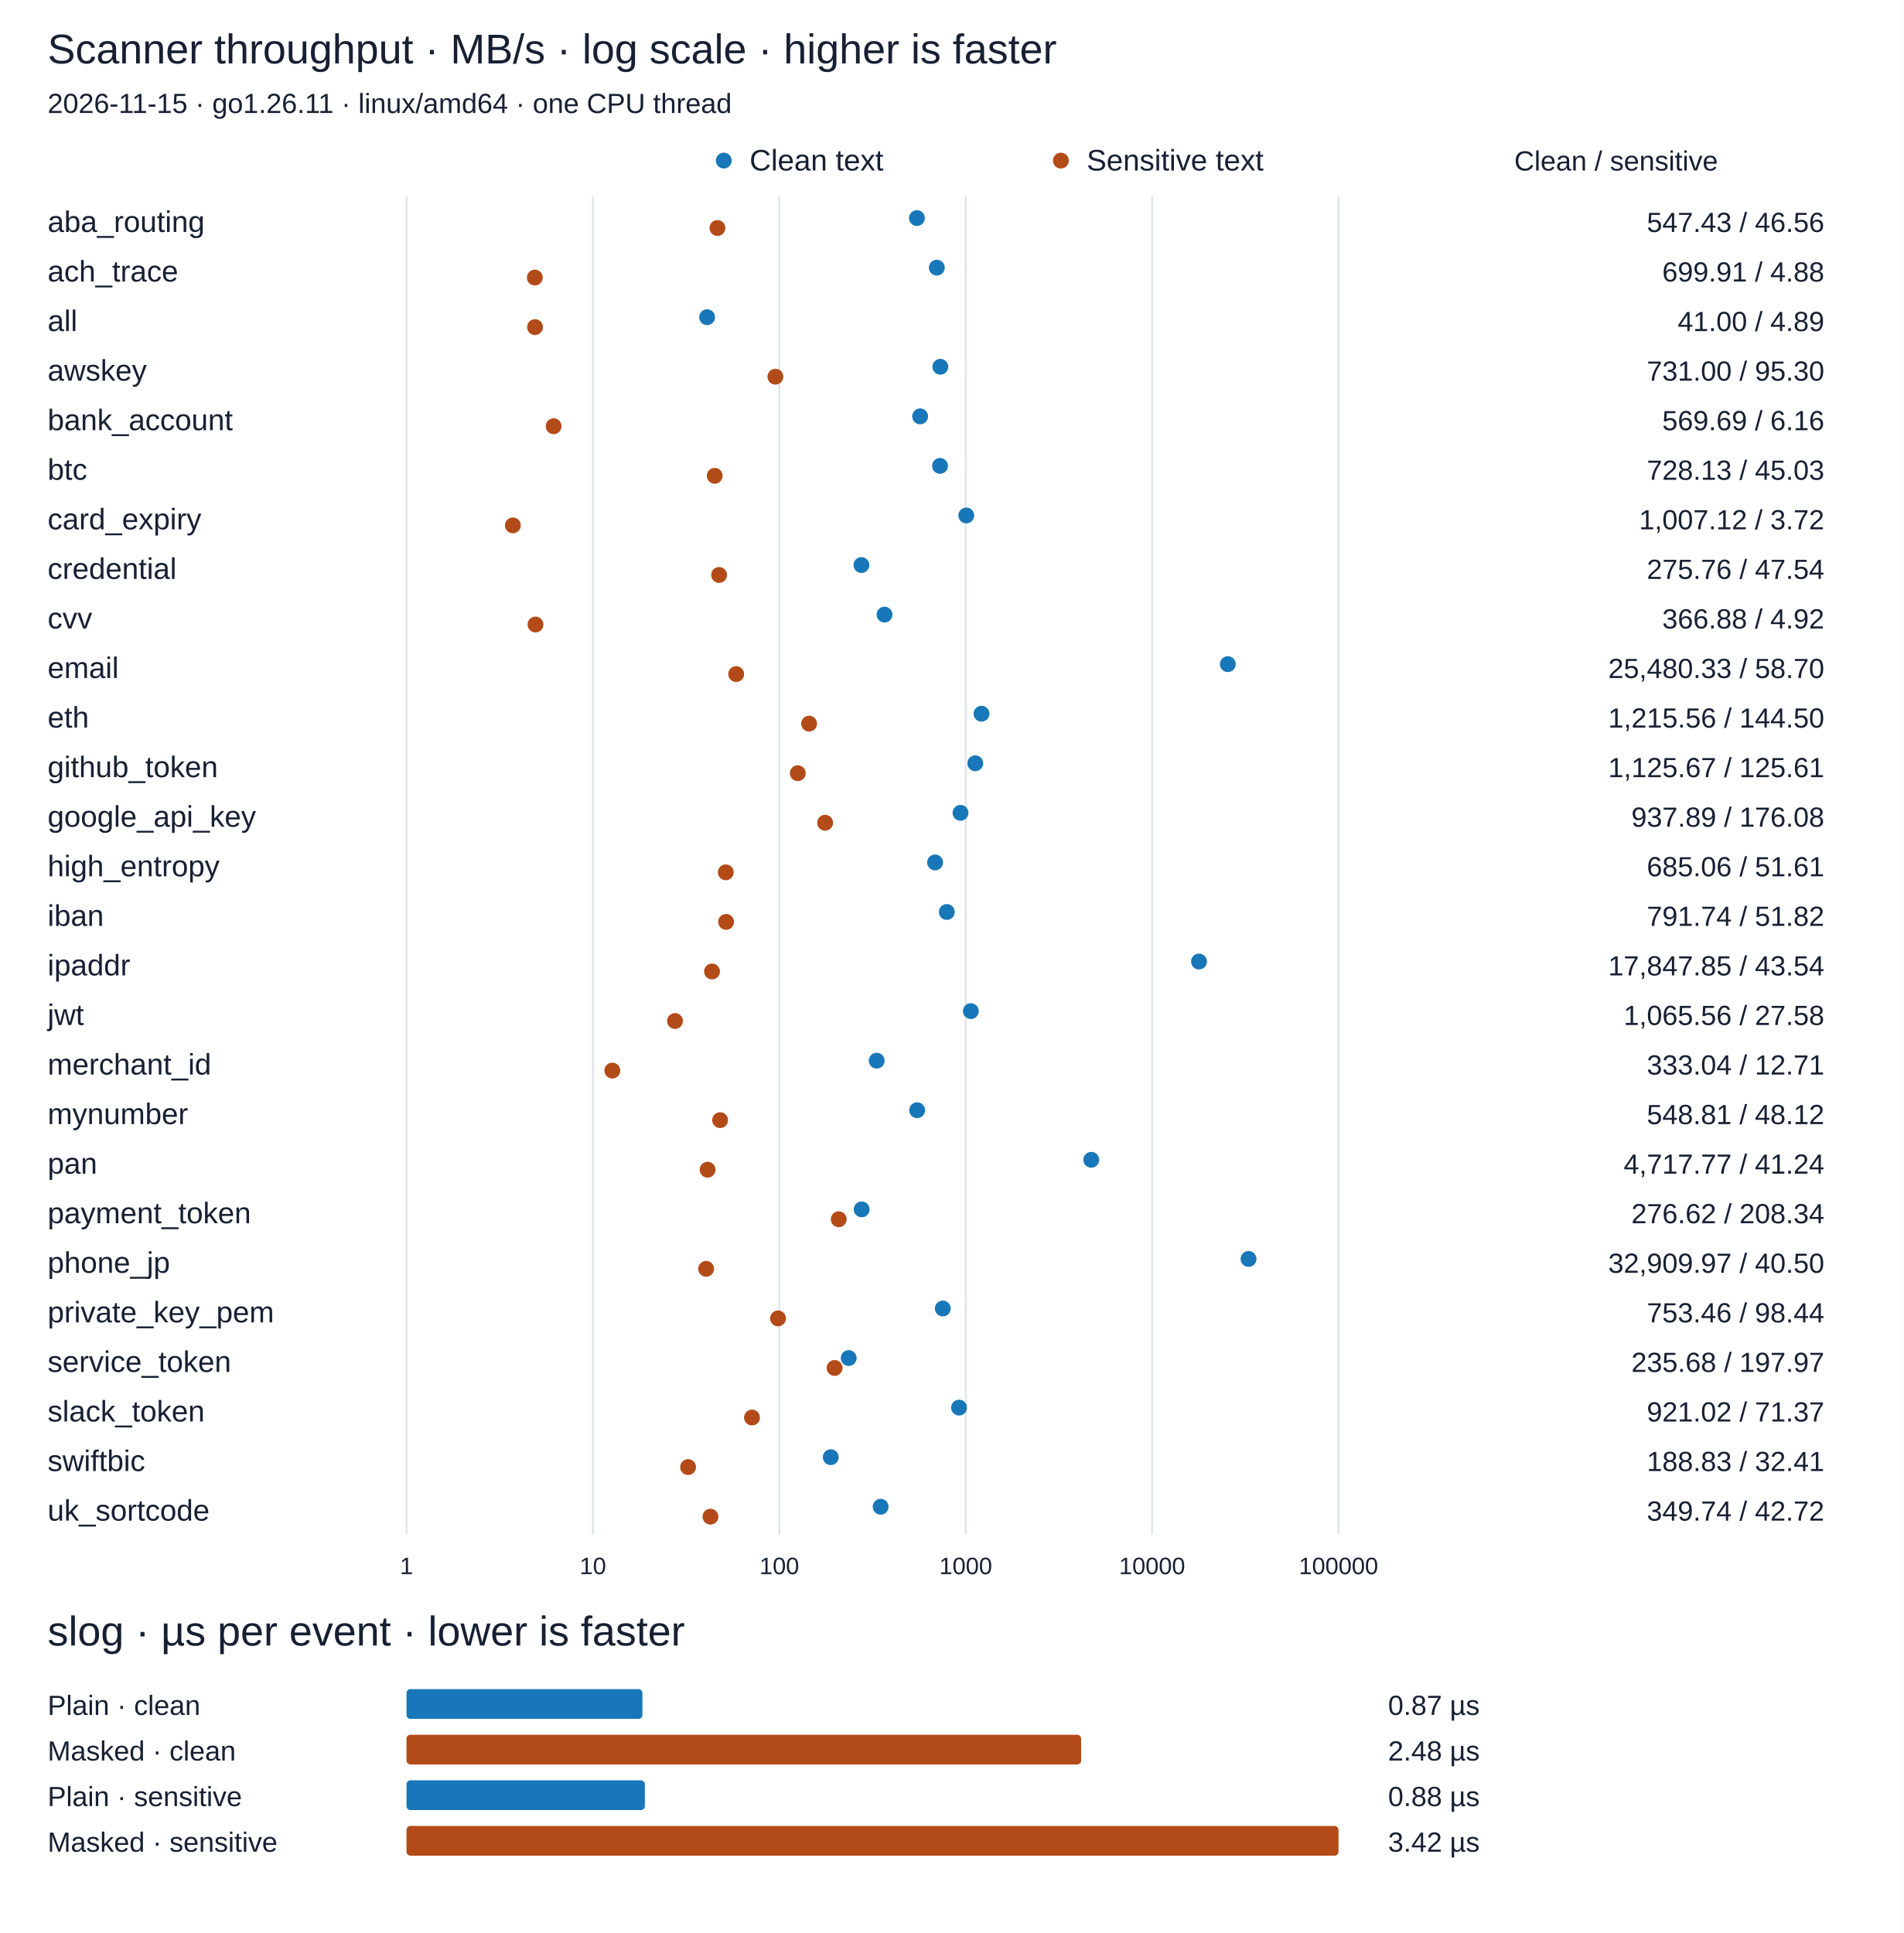
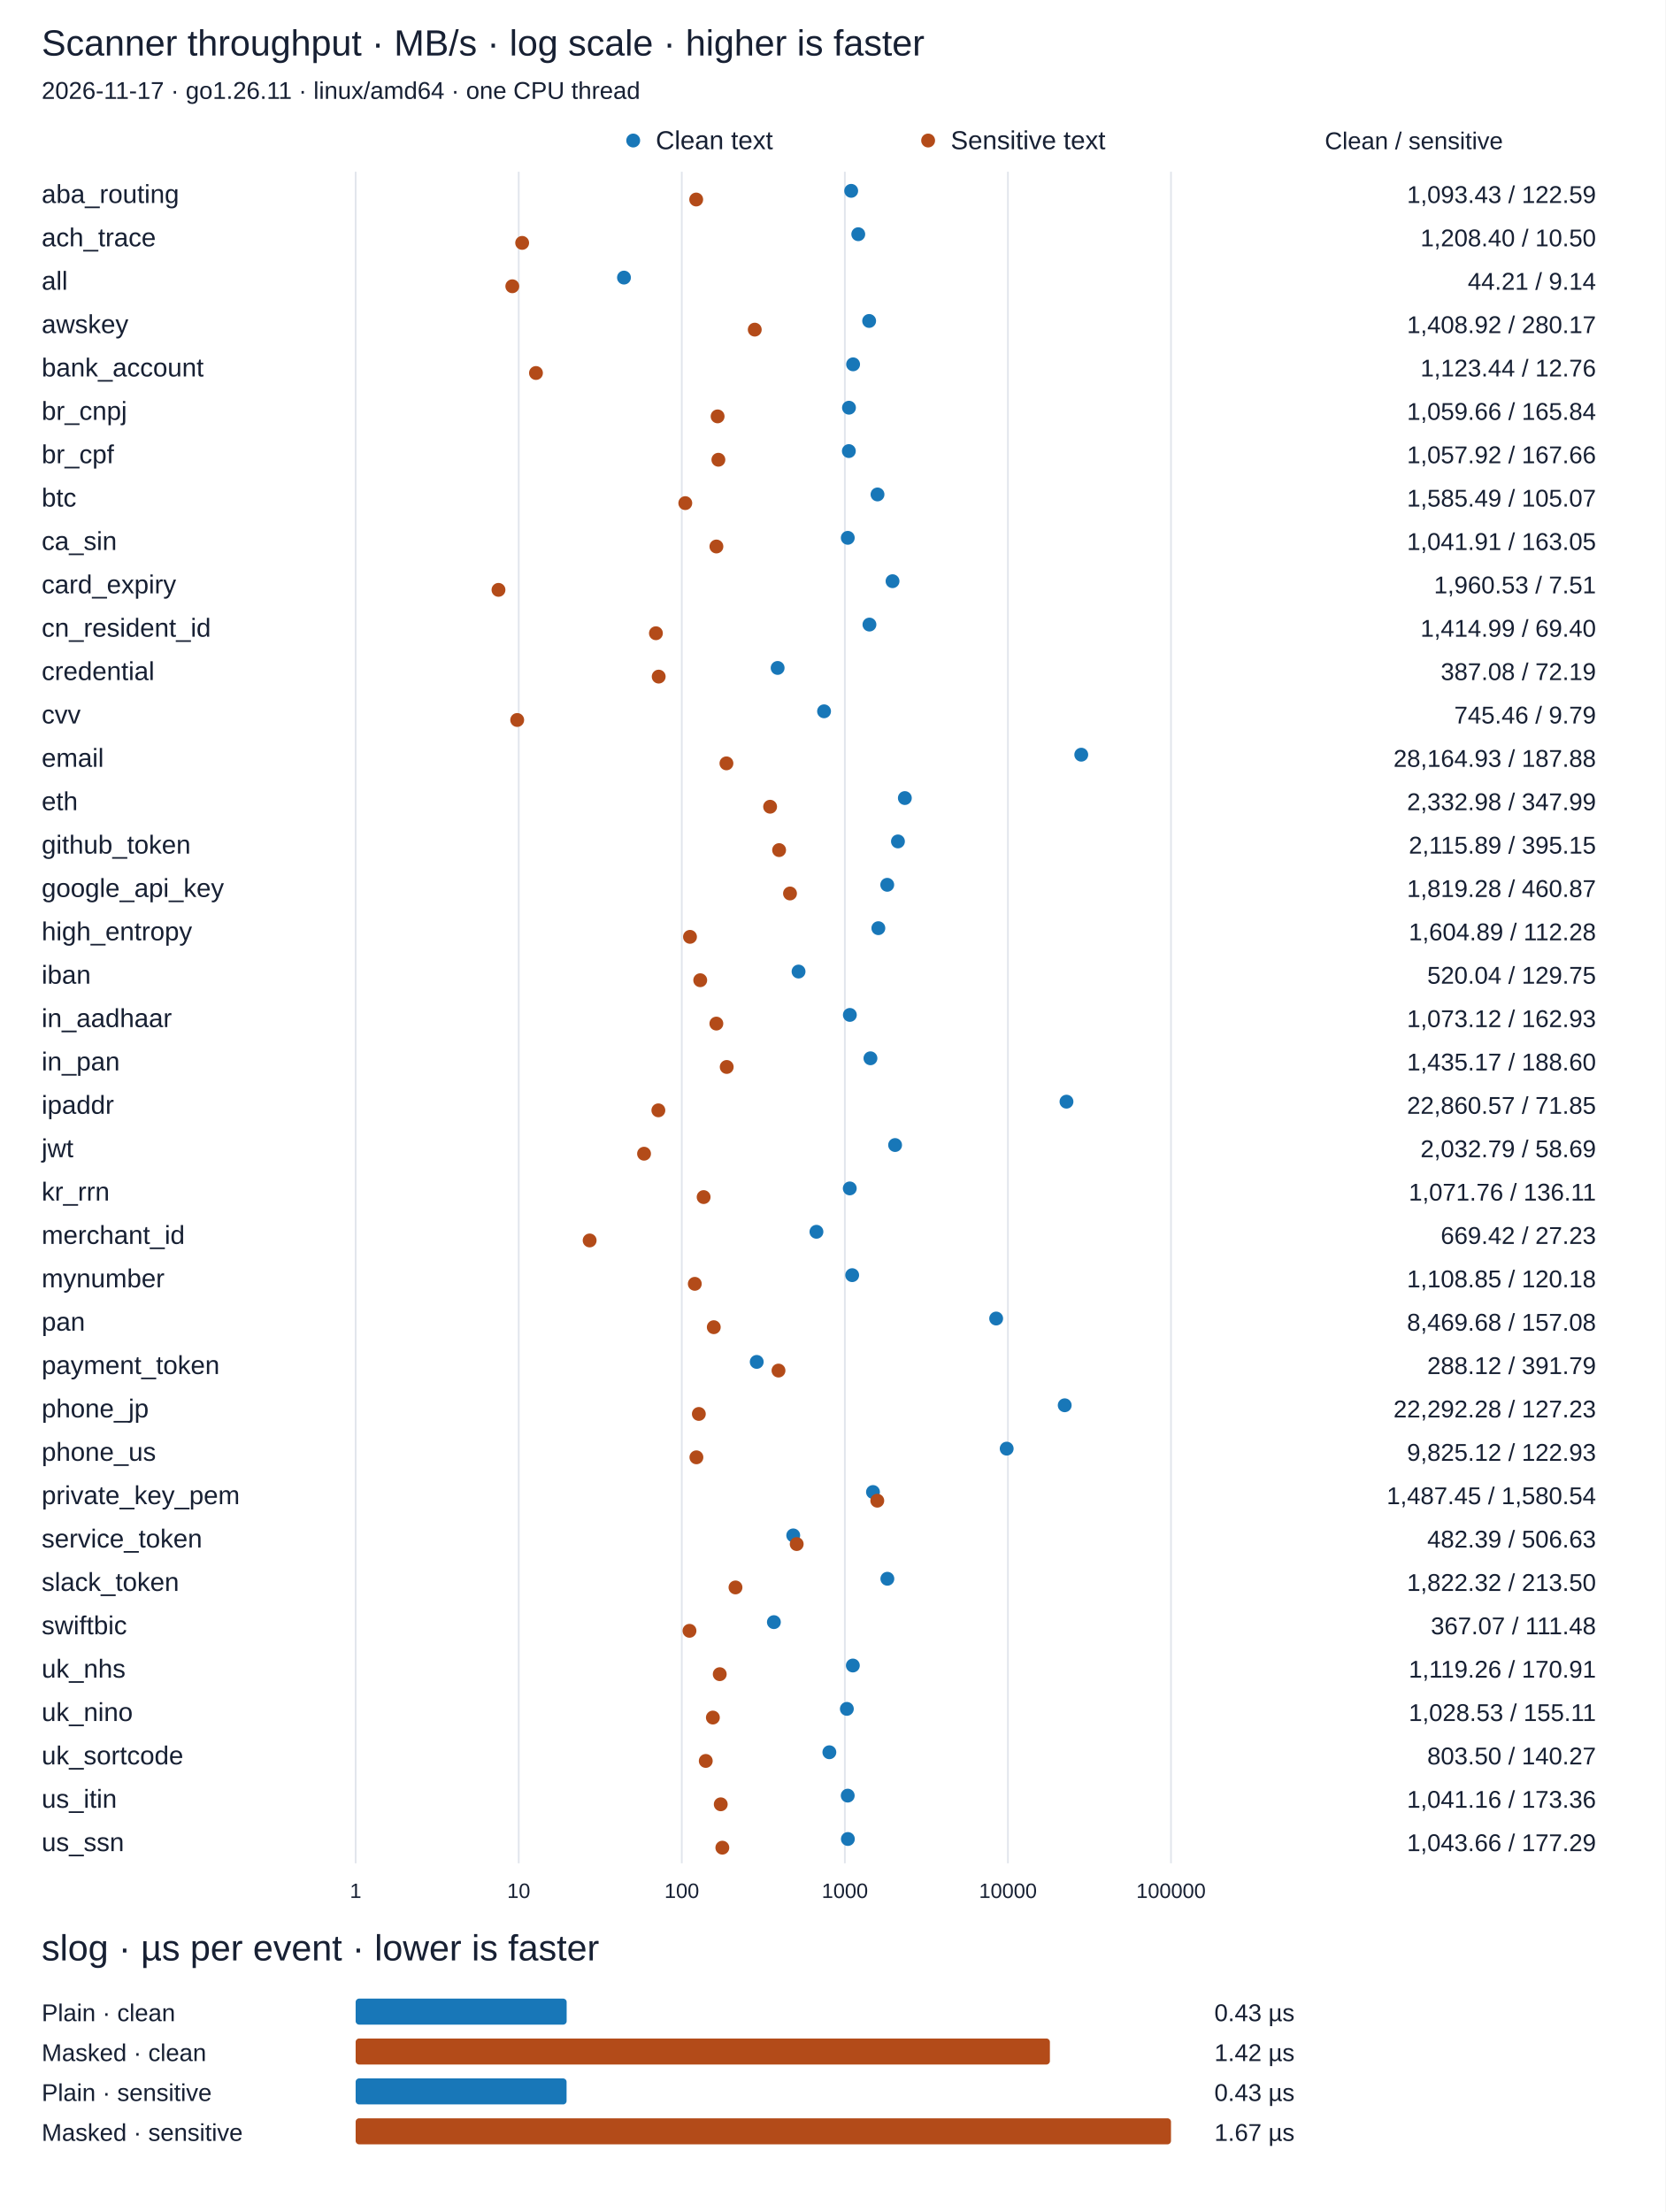
- <svg xmlns="http://www.w3.org/2000/svg" width="960" height="975" viewBox="0 0 960 975" role="img">
+ <svg xmlns="http://www.w3.org/2000/svg" width="960" height="1275" viewBox="0 0 960 1275" role="img">
  <rect width="100%" height="100%" fill="white" />
  <g font-family="Arial, sans-serif" font-size="15" fill="#172033">
    <text x="24" y="32" font-size="21" fill="#172033" text-anchor="start">Scanner throughput · MB/s · log scale · higher is faster</text>
-     <text x="24" y="57" font-size="14" fill="#172033" text-anchor="start">2026-11-15 · go1.26.11 · linux/amd64 · one CPU thread</text>
+     <text x="24" y="57" font-size="14" fill="#172033" text-anchor="start">2026-11-17 · go1.26.11 · linux/amd64 · one CPU thread</text>
    <circle cx="365.00" cy="81" r="4" fill="#1877b8" />
    <text x="378" y="86" font-size="15" fill="#172033" text-anchor="start">Clean text</text>
    <circle cx="535.00" cy="81" r="4" fill="#b34b19" />
    <text x="548" y="86" font-size="15" fill="#172033" text-anchor="start">Sensitive text</text>
    <text x="815" y="86" font-size="14" fill="#172033" text-anchor="middle">Clean / sensitive</text>
-     <path d="M205.0,99 L205.0,774" stroke="#e1e5ec" />
-     <text x="205.0" y="794" font-size="12" fill="#172033" text-anchor="middle">1</text>
-     <path d="M299.0,99 L299.0,774" stroke="#e1e5ec" />
-     <text x="299.0" y="794" font-size="12" fill="#172033" text-anchor="middle">10</text>
-     <path d="M393.0,99 L393.0,774" stroke="#e1e5ec" />
-     <text x="393.0" y="794" font-size="12" fill="#172033" text-anchor="middle">100</text>
-     <path d="M487.0,99 L487.0,774" stroke="#e1e5ec" />
-     <text x="487.0" y="794" font-size="12" fill="#172033" text-anchor="middle">1000</text>
-     <path d="M581.0,99 L581.0,774" stroke="#e1e5ec" />
-     <text x="581.0" y="794" font-size="12" fill="#172033" text-anchor="middle">10000</text>
-     <path d="M675.0,99 L675.0,774" stroke="#e1e5ec" />
-     <text x="675.0" y="794" font-size="12" fill="#172033" text-anchor="middle">100000</text>
+     <path d="M205.0,99 L205.0,1074" stroke="#e1e5ec" />
+     <text x="205.0" y="1094" font-size="12" fill="#172033" text-anchor="middle">1</text>
+     <path d="M299.0,99 L299.0,1074" stroke="#e1e5ec" />
+     <text x="299.0" y="1094" font-size="12" fill="#172033" text-anchor="middle">10</text>
+     <path d="M393.0,99 L393.0,1074" stroke="#e1e5ec" />
+     <text x="393.0" y="1094" font-size="12" fill="#172033" text-anchor="middle">100</text>
+     <path d="M487.0,99 L487.0,1074" stroke="#e1e5ec" />
+     <text x="487.0" y="1094" font-size="12" fill="#172033" text-anchor="middle">1000</text>
+     <path d="M581.0,99 L581.0,1074" stroke="#e1e5ec" />
+     <text x="581.0" y="1094" font-size="12" fill="#172033" text-anchor="middle">10000</text>
+     <path d="M675.0,99 L675.0,1074" stroke="#e1e5ec" />
+     <text x="675.0" y="1094" font-size="12" fill="#172033" text-anchor="middle">100000</text>
    <text x="24" y="117" font-size="15" fill="#172033" text-anchor="start">aba_routing</text>
-     <circle cx="462.40" cy="110" r="4" fill="#1877b8" />
-     <circle cx="361.80" cy="115" r="4" fill="#b34b19" />
-     <text x="920" y="117" font-size="14" fill="#172033" text-anchor="end">547.43 / 46.56</text>
+     <circle cx="490.65" cy="110" r="4" fill="#1877b8" />
+     <circle cx="401.31" cy="115" r="4" fill="#b34b19" />
+     <text x="920" y="117" font-size="14" fill="#172033" text-anchor="end">1,093.43 / 122.59</text>
    <text x="24" y="142" font-size="15" fill="#172033" text-anchor="start">ach_trace</text>
-     <circle cx="472.43" cy="135" r="4" fill="#1877b8" />
-     <circle cx="269.71" cy="140" r="4" fill="#b34b19" />
-     <text x="920" y="142" font-size="14" fill="#172033" text-anchor="end">699.91 / 4.88</text>
+     <circle cx="494.73" cy="135" r="4" fill="#1877b8" />
+     <circle cx="300.99" cy="140" r="4" fill="#b34b19" />
+     <text x="920" y="142" font-size="14" fill="#172033" text-anchor="end">1,208.40 / 10.50</text>
    <text x="24" y="167" font-size="15" fill="#172033" text-anchor="start">all</text>
-     <circle cx="356.60" cy="160" r="4" fill="#1877b8" />
-     <circle cx="269.80" cy="165" r="4" fill="#b34b19" />
-     <text x="920" y="167" font-size="14" fill="#172033" text-anchor="end">41.00 / 4.89</text>
+     <circle cx="359.68" cy="160" r="4" fill="#1877b8" />
+     <circle cx="295.31" cy="165" r="4" fill="#b34b19" />
+     <text x="920" y="167" font-size="14" fill="#172033" text-anchor="end">44.21 / 9.14</text>
    <text x="24" y="192" font-size="15" fill="#172033" text-anchor="start">awskey</text>
-     <circle cx="474.21" cy="185" r="4" fill="#1877b8" />
-     <circle cx="391.03" cy="190" r="4" fill="#b34b19" />
-     <text x="920" y="192" font-size="14" fill="#172033" text-anchor="end">731.00 / 95.30</text>
+     <circle cx="501.00" cy="185" r="4" fill="#1877b8" />
+     <circle cx="435.06" cy="190" r="4" fill="#b34b19" />
+     <text x="920" y="192" font-size="14" fill="#172033" text-anchor="end">1,408.92 / 280.17</text>
    <text x="24" y="217" font-size="15" fill="#172033" text-anchor="start">bank_account</text>
-     <circle cx="464.03" cy="210" r="4" fill="#1877b8" />
-     <circle cx="279.19" cy="215" r="4" fill="#b34b19" />
-     <text x="920" y="217" font-size="14" fill="#172033" text-anchor="end">569.69 / 6.16</text>
-     <text x="24" y="242" font-size="15" fill="#172033" text-anchor="start">btc</text>
-     <circle cx="474.05" cy="235" r="4" fill="#1877b8" />
-     <circle cx="360.43" cy="240" r="4" fill="#b34b19" />
-     <text x="920" y="242" font-size="14" fill="#172033" text-anchor="end">728.13 / 45.03</text>
-     <text x="24" y="267" font-size="15" fill="#172033" text-anchor="start">card_expiry</text>
-     <circle cx="487.29" cy="260" r="4" fill="#1877b8" />
-     <circle cx="258.63" cy="265" r="4" fill="#b34b19" />
-     <text x="920" y="267" font-size="14" fill="#172033" text-anchor="end">1,007.12 / 3.72</text>
-     <text x="24" y="292" font-size="15" fill="#172033" text-anchor="start">credential</text>
-     <circle cx="434.41" cy="285" r="4" fill="#1877b8" />
-     <circle cx="362.64" cy="290" r="4" fill="#b34b19" />
-     <text x="920" y="292" font-size="14" fill="#172033" text-anchor="end">275.76 / 47.54</text>
-     <text x="24" y="317" font-size="15" fill="#172033" text-anchor="start">cvv</text>
-     <circle cx="446.07" cy="310" r="4" fill="#1877b8" />
-     <circle cx="270.04" cy="315" r="4" fill="#b34b19" />
-     <text x="920" y="317" font-size="14" fill="#172033" text-anchor="end">366.88 / 4.92</text>
-     <text x="24" y="342" font-size="15" fill="#172033" text-anchor="start">email</text>
-     <circle cx="619.18" cy="335" r="4" fill="#1877b8" />
-     <circle cx="371.25" cy="340" r="4" fill="#b34b19" />
-     <text x="920" y="342" font-size="14" fill="#172033" text-anchor="end">25,480.33 / 58.70</text>
-     <text x="24" y="367" font-size="15" fill="#172033" text-anchor="start">eth</text>
-     <circle cx="494.97" cy="360" r="4" fill="#1877b8" />
-     <circle cx="408.03" cy="365" r="4" fill="#b34b19" />
-     <text x="920" y="367" font-size="14" fill="#172033" text-anchor="end">1,215.56 / 144.50</text>
-     <text x="24" y="392" font-size="15" fill="#172033" text-anchor="start">github_token</text>
-     <circle cx="491.83" cy="385" r="4" fill="#1877b8" />
-     <circle cx="402.31" cy="390" r="4" fill="#b34b19" />
-     <text x="920" y="392" font-size="14" fill="#172033" text-anchor="end">1,125.67 / 125.61</text>
-     <text x="24" y="417" font-size="15" fill="#172033" text-anchor="start">google_api_key</text>
-     <circle cx="484.38" cy="410" r="4" fill="#1877b8" />
-     <circle cx="416.10" cy="415" r="4" fill="#b34b19" />
-     <text x="920" y="417" font-size="14" fill="#172033" text-anchor="end">937.89 / 176.08</text>
-     <text x="24" y="442" font-size="15" fill="#172033" text-anchor="start">high_entropy</text>
-     <circle cx="471.56" cy="435" r="4" fill="#1877b8" />
-     <circle cx="366.00" cy="440" r="4" fill="#b34b19" />
-     <text x="920" y="442" font-size="14" fill="#172033" text-anchor="end">685.06 / 51.61</text>
-     <text x="24" y="467" font-size="15" fill="#172033" text-anchor="start">iban</text>
-     <circle cx="477.47" cy="460" r="4" fill="#1877b8" />
-     <circle cx="366.16" cy="465" r="4" fill="#b34b19" />
-     <text x="920" y="467" font-size="14" fill="#172033" text-anchor="end">791.74 / 51.82</text>
-     <text x="24" y="492" font-size="15" fill="#172033" text-anchor="start">ipaddr</text>
-     <circle cx="604.65" cy="485" r="4" fill="#1877b8" />
-     <circle cx="359.06" cy="490" r="4" fill="#b34b19" />
-     <text x="920" y="492" font-size="14" fill="#172033" text-anchor="end">17,847.85 / 43.54</text>
-     <text x="24" y="517" font-size="15" fill="#172033" text-anchor="start">jwt</text>
-     <circle cx="489.59" cy="510" r="4" fill="#1877b8" />
-     <circle cx="340.41" cy="515" r="4" fill="#b34b19" />
-     <text x="920" y="517" font-size="14" fill="#172033" text-anchor="end">1,065.56 / 27.58</text>
-     <text x="24" y="542" font-size="15" fill="#172033" text-anchor="start">merchant_id</text>
-     <circle cx="442.11" cy="535" r="4" fill="#1877b8" />
-     <circle cx="308.79" cy="540" r="4" fill="#b34b19" />
-     <text x="920" y="542" font-size="14" fill="#172033" text-anchor="end">333.04 / 12.71</text>
-     <text x="24" y="567" font-size="15" fill="#172033" text-anchor="start">mynumber</text>
-     <circle cx="462.51" cy="560" r="4" fill="#1877b8" />
-     <circle cx="363.14" cy="565" r="4" fill="#b34b19" />
-     <text x="920" y="567" font-size="14" fill="#172033" text-anchor="end">548.81 / 48.12</text>
-     <text x="24" y="592" font-size="15" fill="#172033" text-anchor="start">pan</text>
-     <circle cx="550.33" cy="585" r="4" fill="#1877b8" />
-     <circle cx="356.84" cy="590" r="4" fill="#b34b19" />
-     <text x="920" y="592" font-size="14" fill="#172033" text-anchor="end">4,717.77 / 41.24</text>
-     <text x="24" y="617" font-size="15" fill="#172033" text-anchor="start">payment_token</text>
-     <circle cx="434.54" cy="610" r="4" fill="#1877b8" />
-     <circle cx="422.97" cy="615" r="4" fill="#b34b19" />
-     <text x="920" y="617" font-size="14" fill="#172033" text-anchor="end">276.62 / 208.34</text>
-     <text x="24" y="642" font-size="15" fill="#172033" text-anchor="start">phone_jp</text>
-     <circle cx="629.63" cy="635" r="4" fill="#1877b8" />
-     <circle cx="356.10" cy="640" r="4" fill="#b34b19" />
-     <text x="920" y="642" font-size="14" fill="#172033" text-anchor="end">32,909.97 / 40.50</text>
-     <text x="24" y="667" font-size="15" fill="#172033" text-anchor="start">private_key_pem</text>
-     <circle cx="475.44" cy="660" r="4" fill="#1877b8" />
-     <circle cx="392.36" cy="665" r="4" fill="#b34b19" />
-     <text x="920" y="667" font-size="14" fill="#172033" text-anchor="end">753.46 / 98.44</text>
-     <text x="24" y="692" font-size="15" fill="#172033" text-anchor="start">service_token</text>
-     <circle cx="428.00" cy="685" r="4" fill="#1877b8" />
-     <circle cx="420.88" cy="690" r="4" fill="#b34b19" />
-     <text x="920" y="692" font-size="14" fill="#172033" text-anchor="end">235.68 / 197.97</text>
-     <text x="24" y="717" font-size="15" fill="#172033" text-anchor="start">slack_token</text>
-     <circle cx="483.64" cy="710" r="4" fill="#1877b8" />
-     <circle cx="379.23" cy="715" r="4" fill="#b34b19" />
-     <text x="920" y="717" font-size="14" fill="#172033" text-anchor="end">921.02 / 71.37</text>
-     <text x="24" y="742" font-size="15" fill="#172033" text-anchor="start">swiftbic</text>
-     <circle cx="418.95" cy="735" r="4" fill="#1877b8" />
-     <circle cx="347.00" cy="740" r="4" fill="#b34b19" />
-     <text x="920" y="742" font-size="14" fill="#172033" text-anchor="end">188.83 / 32.41</text>
-     <text x="24" y="767" font-size="15" fill="#172033" text-anchor="start">uk_sortcode</text>
-     <circle cx="444.11" cy="760" r="4" fill="#1877b8" />
-     <circle cx="358.28" cy="765" r="4" fill="#b34b19" />
-     <text x="920" y="767" font-size="14" fill="#172033" text-anchor="end">349.74 / 42.72</text>
-     <text x="24" y="830" font-size="21" fill="#172033" text-anchor="start">slog · µs per event · lower is faster</text>
-     <text x="24" y="865" font-size="14" fill="#172033" text-anchor="start">Plain · clean</text>
-     <rect x="205" y="852" width="118.98" height="15" rx="2" fill="#1877b8" />
-     <text x="700" y="865" font-size="14" fill="#172033" text-anchor="start">0.87 µs</text>
-     <text x="24" y="888" font-size="14" fill="#172033" text-anchor="start">Masked · clean</text>
-     <rect x="205" y="875" width="340.21" height="15" rx="2" fill="#b34b19" />
-     <text x="700" y="888" font-size="14" fill="#172033" text-anchor="start">2.48 µs</text>
-     <text x="24" y="911" font-size="14" fill="#172033" text-anchor="start">Plain · sensitive</text>
-     <rect x="205" y="898" width="120.20" height="15" rx="2" fill="#1877b8" />
-     <text x="700" y="911" font-size="14" fill="#172033" text-anchor="start">0.88 µs</text>
-     <text x="24" y="934" font-size="14" fill="#172033" text-anchor="start">Masked · sensitive</text>
-     <rect x="205" y="921" width="470.00" height="15" rx="2" fill="#b34b19" />
-     <text x="700" y="934" font-size="14" fill="#172033" text-anchor="start">3.42 µs</text>
+     <circle cx="491.75" cy="210" r="4" fill="#1877b8" />
+     <circle cx="308.95" cy="215" r="4" fill="#b34b19" />
+     <text x="920" y="217" font-size="14" fill="#172033" text-anchor="end">1,123.44 / 12.76</text>
+     <text x="24" y="242" font-size="15" fill="#172033" text-anchor="start">br_cnpj</text>
+     <circle cx="489.37" cy="235" r="4" fill="#1877b8" />
+     <circle cx="413.65" cy="240" r="4" fill="#b34b19" />
+     <text x="920" y="242" font-size="14" fill="#172033" text-anchor="end">1,059.66 / 165.84</text>
+     <text x="24" y="267" font-size="15" fill="#172033" text-anchor="start">br_cpf</text>
+     <circle cx="489.30" cy="260" r="4" fill="#1877b8" />
+     <circle cx="414.10" cy="265" r="4" fill="#b34b19" />
+     <text x="920" y="267" font-size="14" fill="#172033" text-anchor="end">1,057.92 / 167.66</text>
+     <text x="24" y="292" font-size="15" fill="#172033" text-anchor="start">btc</text>
+     <circle cx="505.82" cy="285" r="4" fill="#1877b8" />
+     <circle cx="395.02" cy="290" r="4" fill="#b34b19" />
+     <text x="920" y="292" font-size="14" fill="#172033" text-anchor="end">1,585.49 / 105.07</text>
+     <text x="24" y="317" font-size="15" fill="#172033" text-anchor="start">ca_sin</text>
+     <circle cx="488.68" cy="310" r="4" fill="#1877b8" />
+     <circle cx="412.96" cy="315" r="4" fill="#b34b19" />
+     <text x="920" y="317" font-size="14" fill="#172033" text-anchor="end">1,041.91 / 163.05</text>
+     <text x="24" y="342" font-size="15" fill="#172033" text-anchor="start">card_expiry</text>
+     <circle cx="514.48" cy="335" r="4" fill="#1877b8" />
+     <circle cx="287.34" cy="340" r="4" fill="#b34b19" />
+     <text x="920" y="342" font-size="14" fill="#172033" text-anchor="end">1,960.53 / 7.51</text>
+     <text x="24" y="367" font-size="15" fill="#172033" text-anchor="start">cn_resident_id</text>
+     <circle cx="501.17" cy="360" r="4" fill="#1877b8" />
+     <circle cx="378.09" cy="365" r="4" fill="#b34b19" />
+     <text x="920" y="367" font-size="14" fill="#172033" text-anchor="end">1,414.99 / 69.40</text>
+     <text x="24" y="392" font-size="15" fill="#172033" text-anchor="start">credential</text>
+     <circle cx="448.25" cy="385" r="4" fill="#1877b8" />
+     <circle cx="379.69" cy="390" r="4" fill="#b34b19" />
+     <text x="920" y="392" font-size="14" fill="#172033" text-anchor="end">387.08 / 72.19</text>
+     <text x="24" y="417" font-size="15" fill="#172033" text-anchor="start">cvv</text>
+     <circle cx="475.01" cy="410" r="4" fill="#1877b8" />
+     <circle cx="298.13" cy="415" r="4" fill="#b34b19" />
+     <text x="920" y="417" font-size="14" fill="#172033" text-anchor="end">745.46 / 9.79</text>
+     <text x="24" y="442" font-size="15" fill="#172033" text-anchor="start">email</text>
+     <circle cx="623.27" cy="435" r="4" fill="#1877b8" />
+     <circle cx="418.74" cy="440" r="4" fill="#b34b19" />
+     <text x="920" y="442" font-size="14" fill="#172033" text-anchor="end">28,164.93 / 187.88</text>
+     <text x="24" y="467" font-size="15" fill="#172033" text-anchor="start">eth</text>
+     <circle cx="521.58" cy="460" r="4" fill="#1877b8" />
+     <circle cx="443.91" cy="465" r="4" fill="#b34b19" />
+     <text x="920" y="467" font-size="14" fill="#172033" text-anchor="end">2,332.98 / 347.99</text>
+     <text x="24" y="492" font-size="15" fill="#172033" text-anchor="start">github_token</text>
+     <circle cx="517.60" cy="485" r="4" fill="#1877b8" />
+     <circle cx="449.10" cy="490" r="4" fill="#b34b19" />
+     <text x="920" y="492" font-size="14" fill="#172033" text-anchor="end">2,115.89 / 395.15</text>
+     <text x="24" y="517" font-size="15" fill="#172033" text-anchor="start">google_api_key</text>
+     <circle cx="511.43" cy="510" r="4" fill="#1877b8" />
+     <circle cx="455.38" cy="515" r="4" fill="#b34b19" />
+     <text x="920" y="517" font-size="14" fill="#172033" text-anchor="end">1,819.28 / 460.87</text>
+     <text x="24" y="542" font-size="15" fill="#172033" text-anchor="start">high_entropy</text>
+     <circle cx="506.31" cy="535" r="4" fill="#1877b8" />
+     <circle cx="397.73" cy="540" r="4" fill="#b34b19" />
+     <text x="920" y="542" font-size="14" fill="#172033" text-anchor="end">1,604.89 / 112.28</text>
+     <text x="24" y="567" font-size="15" fill="#172033" text-anchor="start">iban</text>
+     <circle cx="460.31" cy="560" r="4" fill="#1877b8" />
+     <circle cx="403.63" cy="565" r="4" fill="#b34b19" />
+     <text x="920" y="567" font-size="14" fill="#172033" text-anchor="end">520.04 / 129.75</text>
+     <text x="24" y="592" font-size="15" fill="#172033" text-anchor="start">in_aadhaar</text>
+     <circle cx="489.88" cy="585" r="4" fill="#1877b8" />
+     <circle cx="412.93" cy="590" r="4" fill="#b34b19" />
+     <text x="920" y="592" font-size="14" fill="#172033" text-anchor="end">1,073.12 / 162.93</text>
+     <text x="24" y="617" font-size="15" fill="#172033" text-anchor="start">in_pan</text>
+     <circle cx="501.75" cy="610" r="4" fill="#1877b8" />
+     <circle cx="418.90" cy="615" r="4" fill="#b34b19" />
+     <text x="920" y="617" font-size="14" fill="#172033" text-anchor="end">1,435.17 / 188.60</text>
+     <text x="24" y="642" font-size="15" fill="#172033" text-anchor="start">ipaddr</text>
+     <circle cx="614.75" cy="635" r="4" fill="#1877b8" />
+     <circle cx="379.50" cy="640" r="4" fill="#b34b19" />
+     <text x="920" y="642" font-size="14" fill="#172033" text-anchor="end">22,860.57 / 71.85</text>
+     <text x="24" y="667" font-size="15" fill="#172033" text-anchor="start">jwt</text>
+     <circle cx="515.96" cy="660" r="4" fill="#1877b8" />
+     <circle cx="371.25" cy="665" r="4" fill="#b34b19" />
+     <text x="920" y="667" font-size="14" fill="#172033" text-anchor="end">2,032.79 / 58.69</text>
+     <text x="24" y="692" font-size="15" fill="#172033" text-anchor="start">kr_rrn</text>
+     <circle cx="489.83" cy="685" r="4" fill="#1877b8" />
+     <circle cx="405.59" cy="690" r="4" fill="#b34b19" />
+     <text x="920" y="692" font-size="14" fill="#172033" text-anchor="end">1,071.76 / 136.11</text>
+     <text x="24" y="717" font-size="15" fill="#172033" text-anchor="start">merchant_id</text>
+     <circle cx="470.62" cy="710" r="4" fill="#1877b8" />
+     <circle cx="339.89" cy="715" r="4" fill="#b34b19" />
+     <text x="920" y="717" font-size="14" fill="#172033" text-anchor="end">669.42 / 27.23</text>
+     <text x="24" y="742" font-size="15" fill="#172033" text-anchor="start">mynumber</text>
+     <circle cx="491.22" cy="735" r="4" fill="#1877b8" />
+     <circle cx="400.50" cy="740" r="4" fill="#b34b19" />
+     <text x="920" y="742" font-size="14" fill="#172033" text-anchor="end">1,108.85 / 120.18</text>
+     <text x="24" y="767" font-size="15" fill="#172033" text-anchor="start">pan</text>
+     <circle cx="574.22" cy="760" r="4" fill="#1877b8" />
+     <circle cx="411.44" cy="765" r="4" fill="#b34b19" />
+     <text x="920" y="767" font-size="14" fill="#172033" text-anchor="end">8,469.68 / 157.08</text>
+     <text x="24" y="792" font-size="15" fill="#172033" text-anchor="start">payment_token</text>
+     <circle cx="436.20" cy="785" r="4" fill="#1877b8" />
+     <circle cx="448.75" cy="790" r="4" fill="#b34b19" />
+     <text x="920" y="792" font-size="14" fill="#172033" text-anchor="end">288.12 / 391.79</text>
+     <text x="24" y="817" font-size="15" fill="#172033" text-anchor="start">phone_jp</text>
+     <circle cx="613.73" cy="810" r="4" fill="#1877b8" />
+     <circle cx="402.83" cy="815" r="4" fill="#b34b19" />
+     <text x="920" y="817" font-size="14" fill="#172033" text-anchor="end">22,292.28 / 127.23</text>
+     <text x="24" y="842" font-size="15" fill="#172033" text-anchor="start">phone_us</text>
+     <circle cx="580.28" cy="835" r="4" fill="#1877b8" />
+     <circle cx="401.43" cy="840" r="4" fill="#b34b19" />
+     <text x="920" y="842" font-size="14" fill="#172033" text-anchor="end">9,825.12 / 122.93</text>
+     <text x="24" y="867" font-size="15" fill="#172033" text-anchor="start">private_key_pem</text>
+     <circle cx="503.21" cy="860" r="4" fill="#1877b8" />
+     <circle cx="505.69" cy="865" r="4" fill="#b34b19" />
+     <text x="920" y="867" font-size="14" fill="#172033" text-anchor="end">1,487.45 / 1,580.54</text>
+     <text x="24" y="892" font-size="15" fill="#172033" text-anchor="start">service_token</text>
+     <circle cx="457.24" cy="885" r="4" fill="#1877b8" />
+     <circle cx="459.24" cy="890" r="4" fill="#b34b19" />
+     <text x="920" y="892" font-size="14" fill="#172033" text-anchor="end">482.39 / 506.63</text>
+     <text x="24" y="917" font-size="15" fill="#172033" text-anchor="start">slack_token</text>
+     <circle cx="511.50" cy="910" r="4" fill="#1877b8" />
+     <circle cx="423.96" cy="915" r="4" fill="#b34b19" />
+     <text x="920" y="917" font-size="14" fill="#172033" text-anchor="end">1,822.32 / 213.50</text>
+     <text x="24" y="942" font-size="15" fill="#172033" text-anchor="start">swiftbic</text>
+     <circle cx="446.09" cy="935" r="4" fill="#1877b8" />
+     <circle cx="397.44" cy="940" r="4" fill="#b34b19" />
+     <text x="920" y="942" font-size="14" fill="#172033" text-anchor="end">367.07 / 111.48</text>
+     <text x="24" y="967" font-size="15" fill="#172033" text-anchor="start">uk_nhs</text>
+     <circle cx="491.60" cy="960" r="4" fill="#1877b8" />
+     <circle cx="414.88" cy="965" r="4" fill="#b34b19" />
+     <text x="920" y="967" font-size="14" fill="#172033" text-anchor="end">1,119.26 / 170.91</text>
+     <text x="24" y="992" font-size="15" fill="#172033" text-anchor="start">uk_nino</text>
+     <circle cx="488.15" cy="985" r="4" fill="#1877b8" />
+     <circle cx="410.92" cy="990" r="4" fill="#b34b19" />
+     <text x="920" y="992" font-size="14" fill="#172033" text-anchor="end">1,028.53 / 155.11</text>
+     <text x="24" y="1017" font-size="15" fill="#172033" text-anchor="start">uk_sortcode</text>
+     <circle cx="478.07" cy="1010" r="4" fill="#1877b8" />
+     <circle cx="406.82" cy="1015" r="4" fill="#b34b19" />
+     <text x="920" y="1017" font-size="14" fill="#172033" text-anchor="end">803.50 / 140.27</text>
+     <text x="24" y="1042" font-size="15" fill="#172033" text-anchor="start">us_itin</text>
+     <circle cx="488.65" cy="1035" r="4" fill="#1877b8" />
+     <circle cx="415.46" cy="1040" r="4" fill="#b34b19" />
+     <text x="920" y="1042" font-size="14" fill="#172033" text-anchor="end">1,041.16 / 173.36</text>
+     <text x="24" y="1067" font-size="15" fill="#172033" text-anchor="start">us_ssn</text>
+     <circle cx="488.74" cy="1060" r="4" fill="#1877b8" />
+     <circle cx="416.38" cy="1065" r="4" fill="#b34b19" />
+     <text x="920" y="1067" font-size="14" fill="#172033" text-anchor="end">1,043.66 / 177.29</text>
+     <text x="24" y="1130" font-size="21" fill="#172033" text-anchor="start">slog · µs per event · lower is faster</text>
+     <text x="24" y="1165" font-size="14" fill="#172033" text-anchor="start">Plain · clean</text>
+     <rect x="205" y="1152" width="121.64" height="15" rx="2" fill="#1877b8" />
+     <text x="700" y="1165" font-size="14" fill="#172033" text-anchor="start">0.43 µs</text>
+     <text x="24" y="1188" font-size="14" fill="#172033" text-anchor="start">Masked · clean</text>
+     <rect x="205" y="1175" width="400.19" height="15" rx="2" fill="#b34b19" />
+     <text x="700" y="1188" font-size="14" fill="#172033" text-anchor="start">1.42 µs</text>
+     <text x="24" y="1211" font-size="14" fill="#172033" text-anchor="start">Plain · sensitive</text>
+     <rect x="205" y="1198" width="121.59" height="15" rx="2" fill="#1877b8" />
+     <text x="700" y="1211" font-size="14" fill="#172033" text-anchor="start">0.43 µs</text>
+     <text x="24" y="1234" font-size="14" fill="#172033" text-anchor="start">Masked · sensitive</text>
+     <rect x="205" y="1221" width="470.00" height="15" rx="2" fill="#b34b19" />
+     <text x="700" y="1234" font-size="14" fill="#172033" text-anchor="start">1.67 µs</text>
  </g>
</svg>
